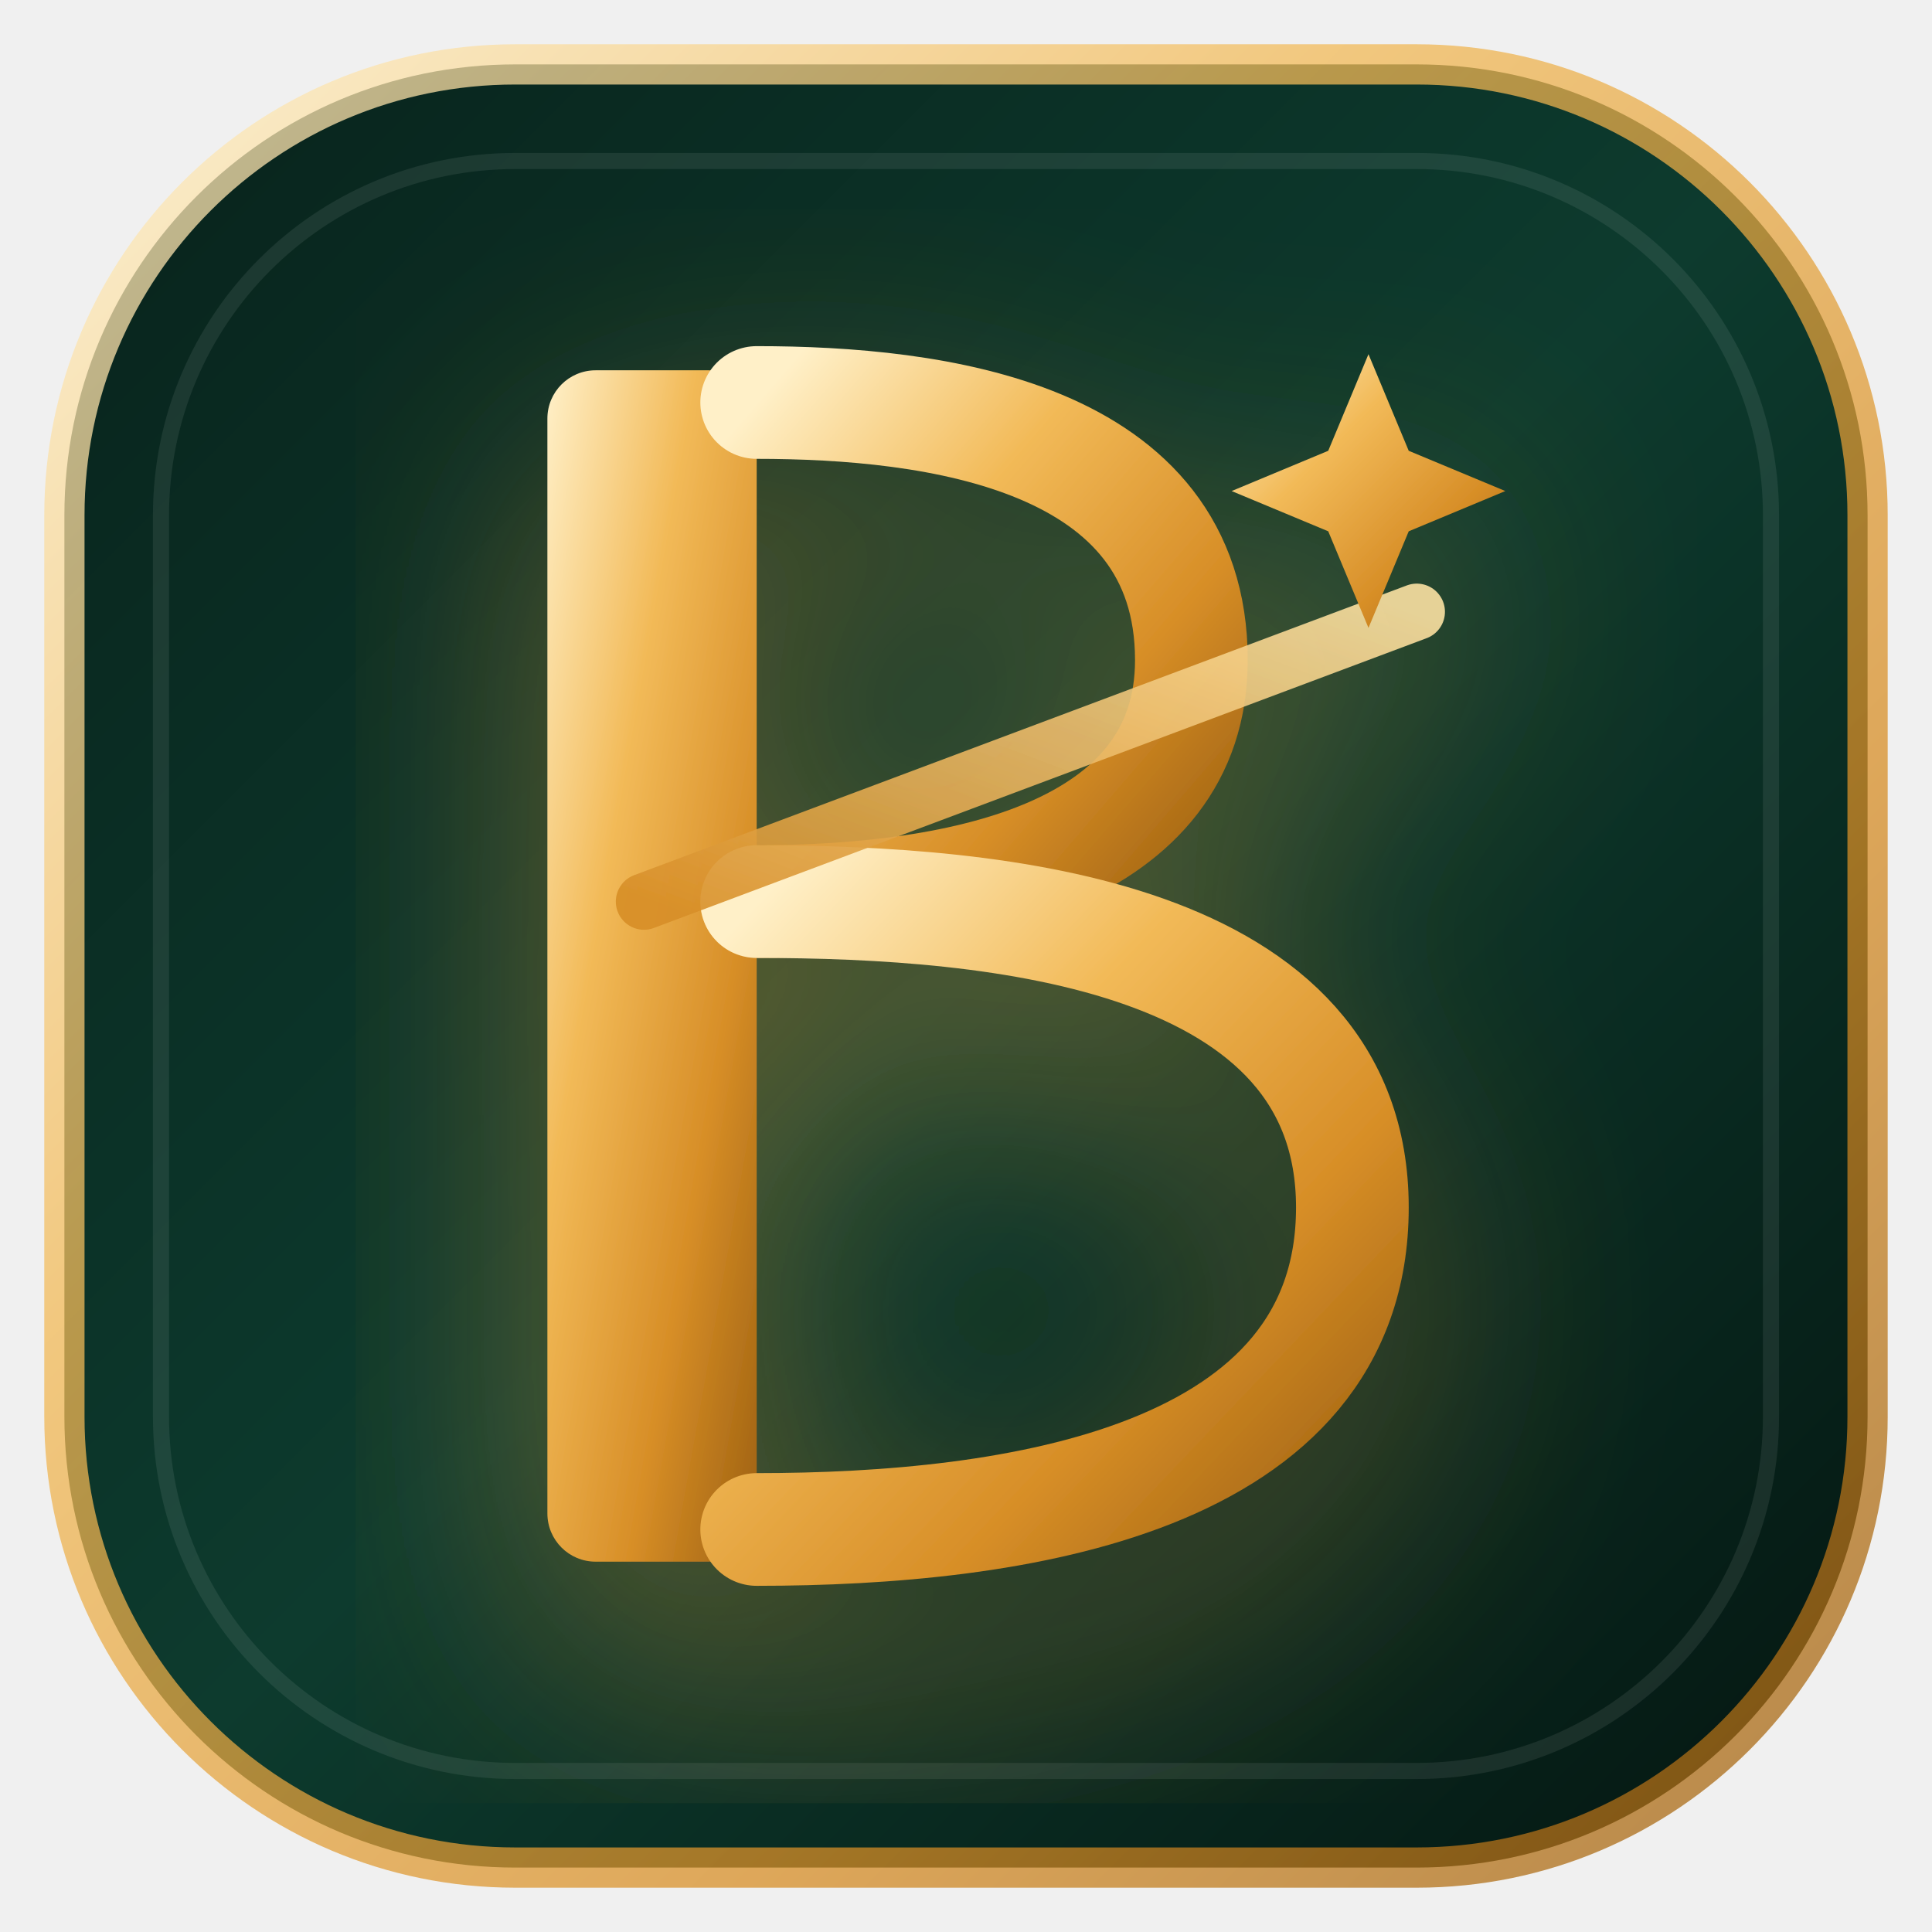
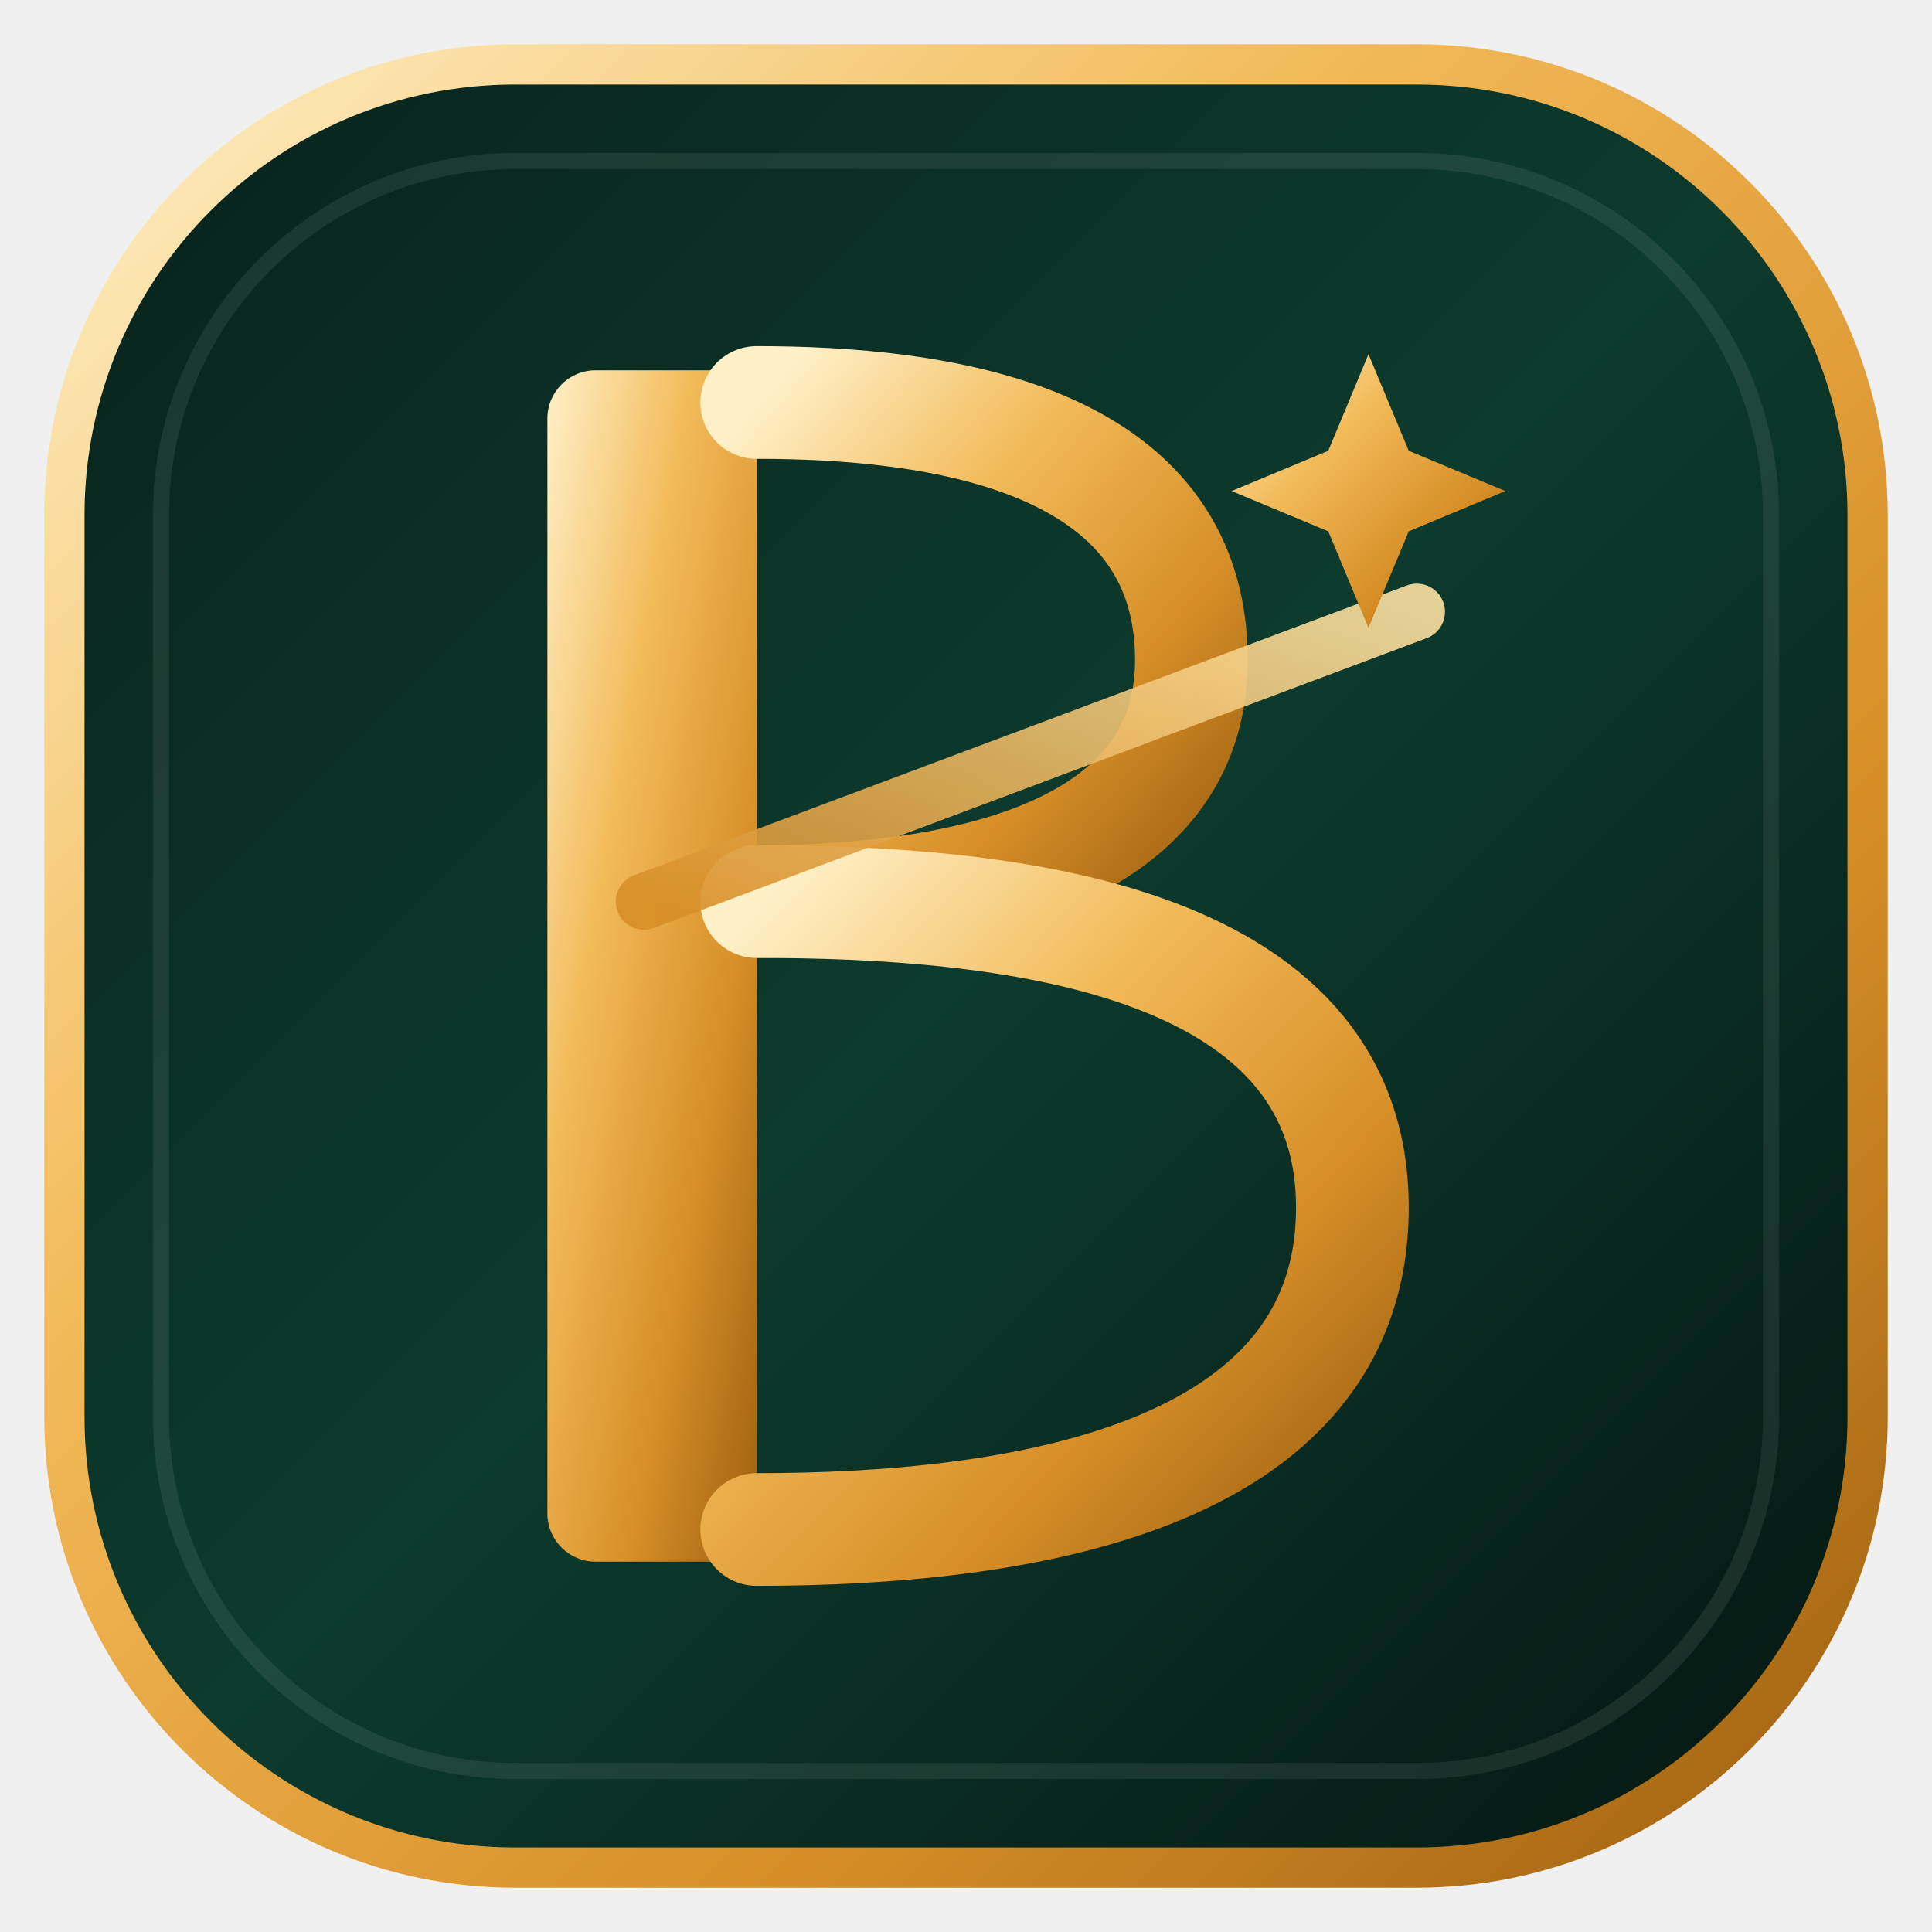
- <svg xmlns="http://www.w3.org/2000/svg" viewBox="0 0 512 512" width="512" height="512">
+ <svg xmlns="http://www.w3.org/2000/svg" viewBox="0 0 120 120" width="120" height="120">
  <defs>
    <linearGradient id="bb-bg" x1="0%" y1="0%" x2="100%" y2="100%">
      <stop offset="0%" stop-color="#08221B" />
      <stop offset="50%" stop-color="#0D3B2E" />
      <stop offset="100%" stop-color="#041510" />
    </linearGradient>
    <linearGradient id="bb-gold" x1="0%" y1="0%" x2="100%" y2="100%">
      <stop offset="0%" stop-color="#FFF0C8" />
      <stop offset="35%" stop-color="#F2BA58" />
      <stop offset="70%" stop-color="#D78E27" />
      <stop offset="100%" stop-color="#9E6111" />
    </linearGradient>
    <linearGradient id="bb-gold-soft" x1="0%" y1="100%" x2="100%" y2="0%">
      <stop offset="0%" stop-color="#D78E27" />
      <stop offset="100%" stop-color="#FCE1A2" />
    </linearGradient>
-     <filter id="bb-glow" x="-20%" y="-20%" width="140%" height="140%">
-       <feDropShadow dx="0" dy="6" stdDeviation="8" flood-color="#E09F3E" flood-opacity="0.45" />
-     </filter>
  </defs>
-   <g transform="scale(4.2666) translate(0, 0)">
-     <rect x="4" y="4" width="112" height="112" rx="28" fill="url(#bb-bg)" stroke="url(#bb-gold)" stroke-width="2.5" stroke-opacity="0.75" />
-     <rect x="10" y="10" width="100" height="100" rx="22" fill="none" stroke="#FFFFFF" stroke-opacity="0.08" stroke-width="1" />
-     <g filter="url(#bb-glow)">
-       <path d="M34 26 C34 24.34 35.34 23 37 23 L44 23 C45.66 23 47 24.34 47 26 L47 94 C47 95.66 45.66 97 44 97 L37 97 C35.34 97 34 95.66 34 94 Z" fill="url(#bb-gold)" />
-       <path d="M47 25 C58 25 74 27 74 41 C74 53 60 56 47 56" fill="none" stroke="url(#bb-gold)" stroke-width="7" stroke-linecap="round" stroke-linejoin="round" />
-       <path d="M47 56 C62 56 84 58 84 75 C84 92 63 95 47 95" fill="none" stroke="url(#bb-gold)" stroke-width="7" stroke-linecap="round" stroke-linejoin="round" />
-       <path d="M40 56 L88 38" stroke="url(#bb-gold-soft)" stroke-width="3.5" stroke-linecap="round" opacity="0.9" />
-       <path d="M85 22 L87.5 28 L93.5 30.5 L87.5 33 L85 39 L82.5 33 L76.5 30.5 L82.5 28 Z" fill="url(#bb-gold)" />
-     </g>
+   <rect x="4" y="4" width="112" height="112" rx="28" fill="url(#bb-bg)" stroke="url(#bb-gold)" stroke-width="2.5" />
+   <rect x="10" y="10" width="100" height="100" rx="22" fill="none" stroke="#FFFFFF" stroke-opacity="0.08" stroke-width="1" />
+   <g>
+     <path d="M34 26 C34 24.34 35.34 23 37 23 L44 23 C45.66 23 47 24.34 47 26 L47 94 C47 95.66 45.66 97 44 97 L37 97 C35.34 97 34 95.66 34 94 Z" fill="url(#bb-gold)" />
+     <path d="M47 25 C58 25 74 27 74 41 C74 53 60 56 47 56" fill="none" stroke="url(#bb-gold)" stroke-width="7" stroke-linecap="round" stroke-linejoin="round" />
+     <path d="M47 56 C62 56 84 58 84 75 C84 92 63 95 47 95" fill="none" stroke="url(#bb-gold)" stroke-width="7" stroke-linecap="round" stroke-linejoin="round" />
+     <path d="M40 56 L88 38" stroke="url(#bb-gold-soft)" stroke-width="3.5" stroke-linecap="round" opacity="0.9" />
+     <path d="M85 22 L87.5 28 L93.5 30.5 L87.5 33 L85 39 L82.5 33 L76.5 30.5 L82.5 28 Z" fill="url(#bb-gold)" />
  </g>
</svg>
